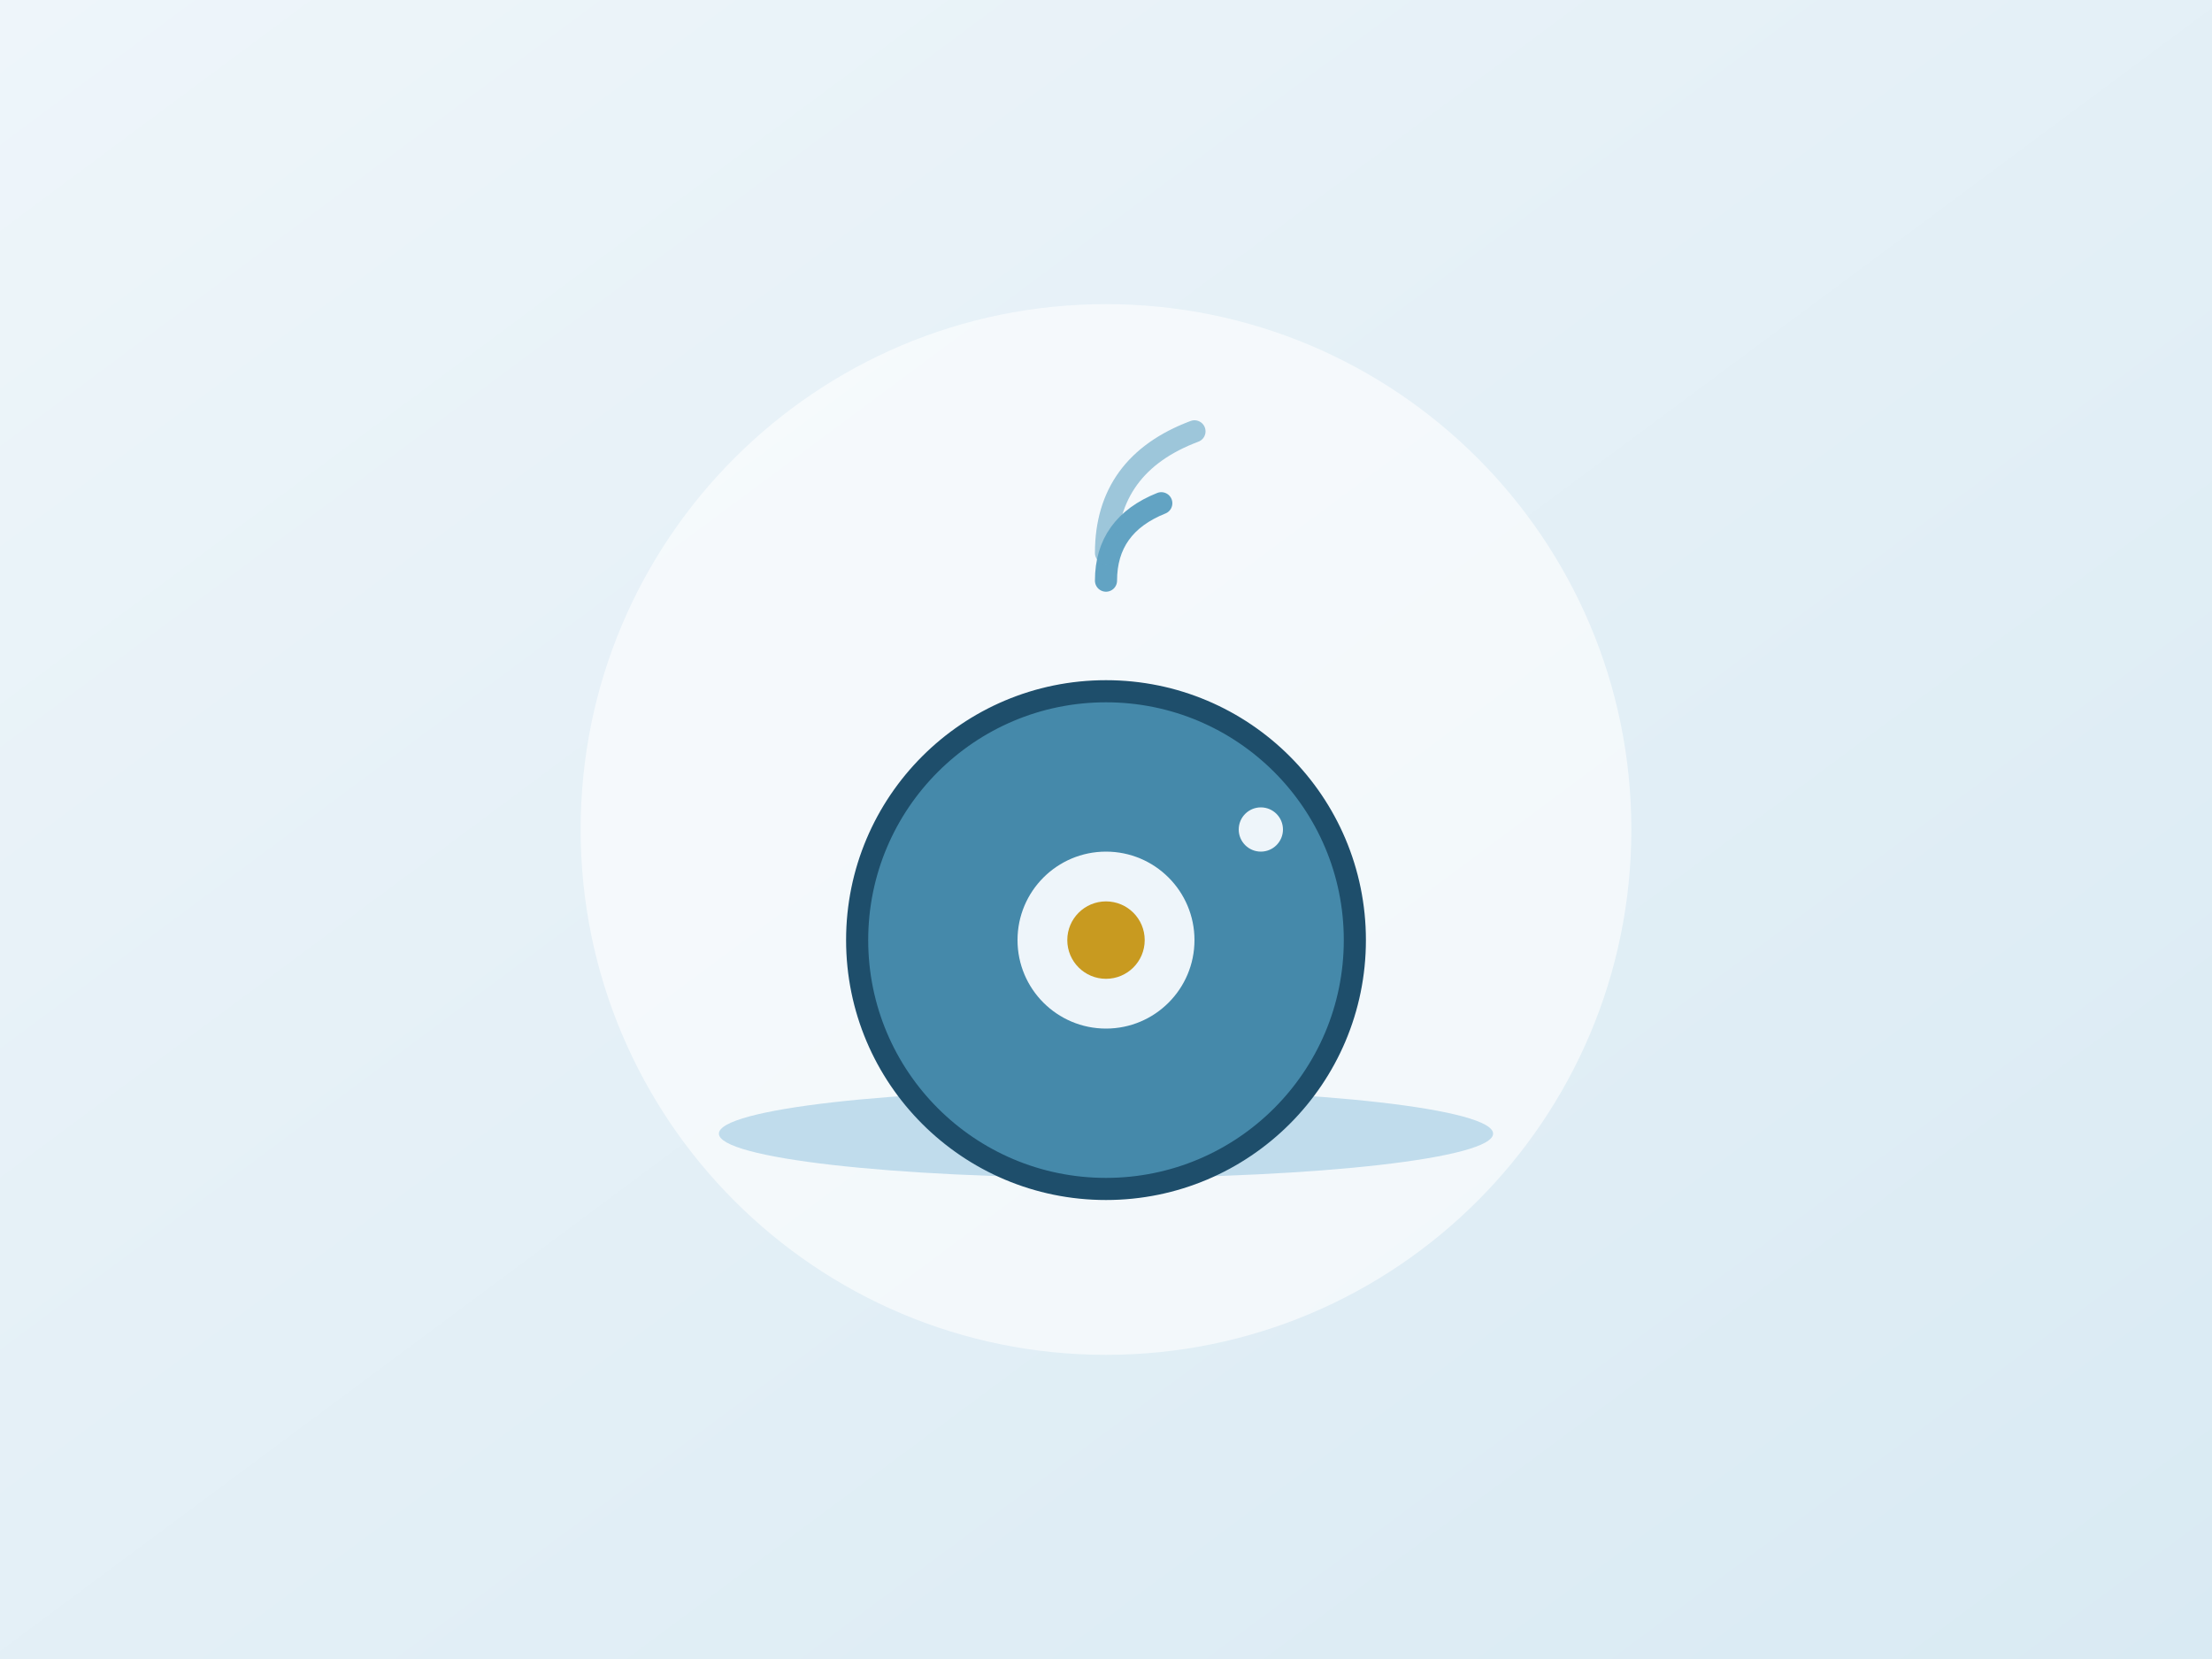
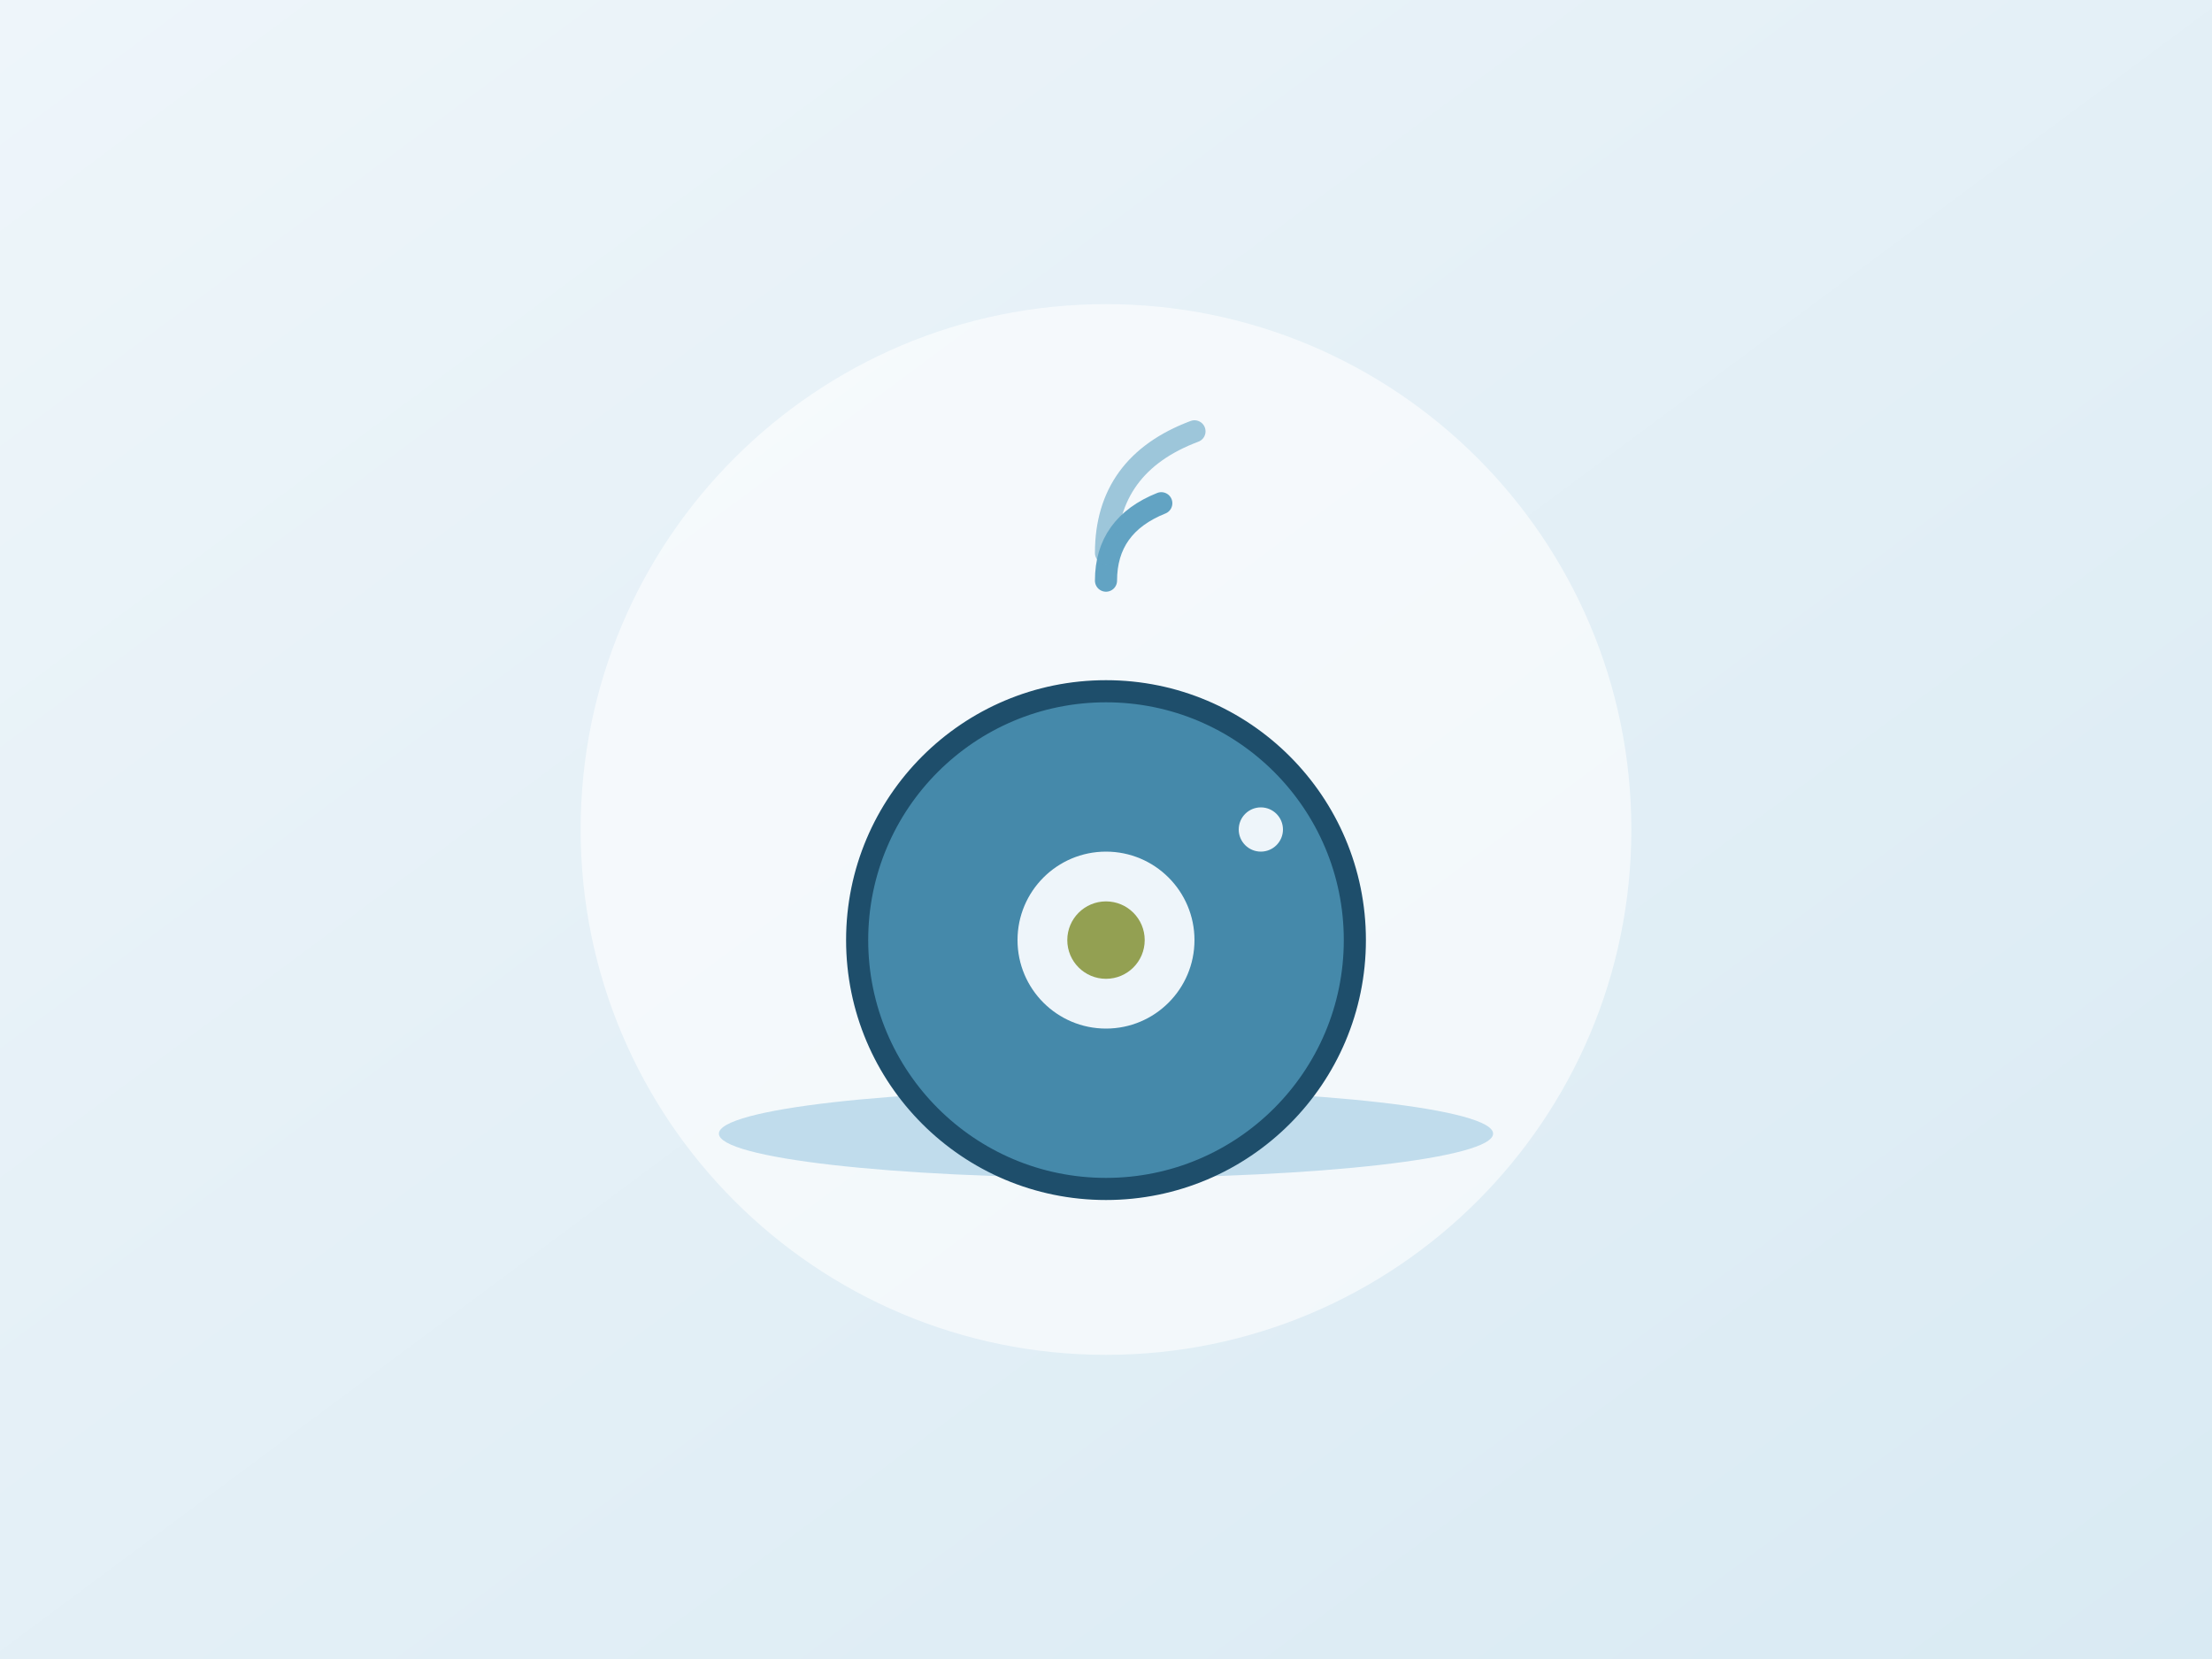
<svg xmlns="http://www.w3.org/2000/svg" viewBox="0 0 400 300">
  <defs>
    <linearGradient id="bg" x1="0" y1="0" x2="1" y2="1">
      <stop offset="0%" stop-color="#EEF5FA" />
      <stop offset="100%" stop-color="#D9EAF3" />
    </linearGradient>
  </defs>
  <rect width="400" height="300" fill="url(#bg)" />
  <circle cx="200" cy="150" r="95" fill="#FFFFFF" opacity="0.6" />
  <ellipse cx="200" cy="205" rx="70" ry="8" fill="#C0DCEC" />
  <circle cx="200" cy="170" r="45" fill="#4589AA" />
  <circle cx="200" cy="170" r="45" fill="none" stroke="#1E4E6B" stroke-width="4" />
  <circle cx="200" cy="170" r="16" fill="#EEF5FA" />
-   <circle cx="200" cy="170" r="7" fill="#C89A20" />
+   <circle cx="200" cy="170" r="7" fill="#93A052" />
  <circle cx="228" cy="150" r="4" fill="#EEF5FA" />
  <path d="M200 105 q0 -10 10 -14" fill="none" stroke="#62A3C3" stroke-width="4" stroke-linecap="round" />
  <path d="M200 100 q0 -16 16 -22" fill="none" stroke="#62A3C3" stroke-width="4" stroke-linecap="round" opacity="0.6" />
</svg>
